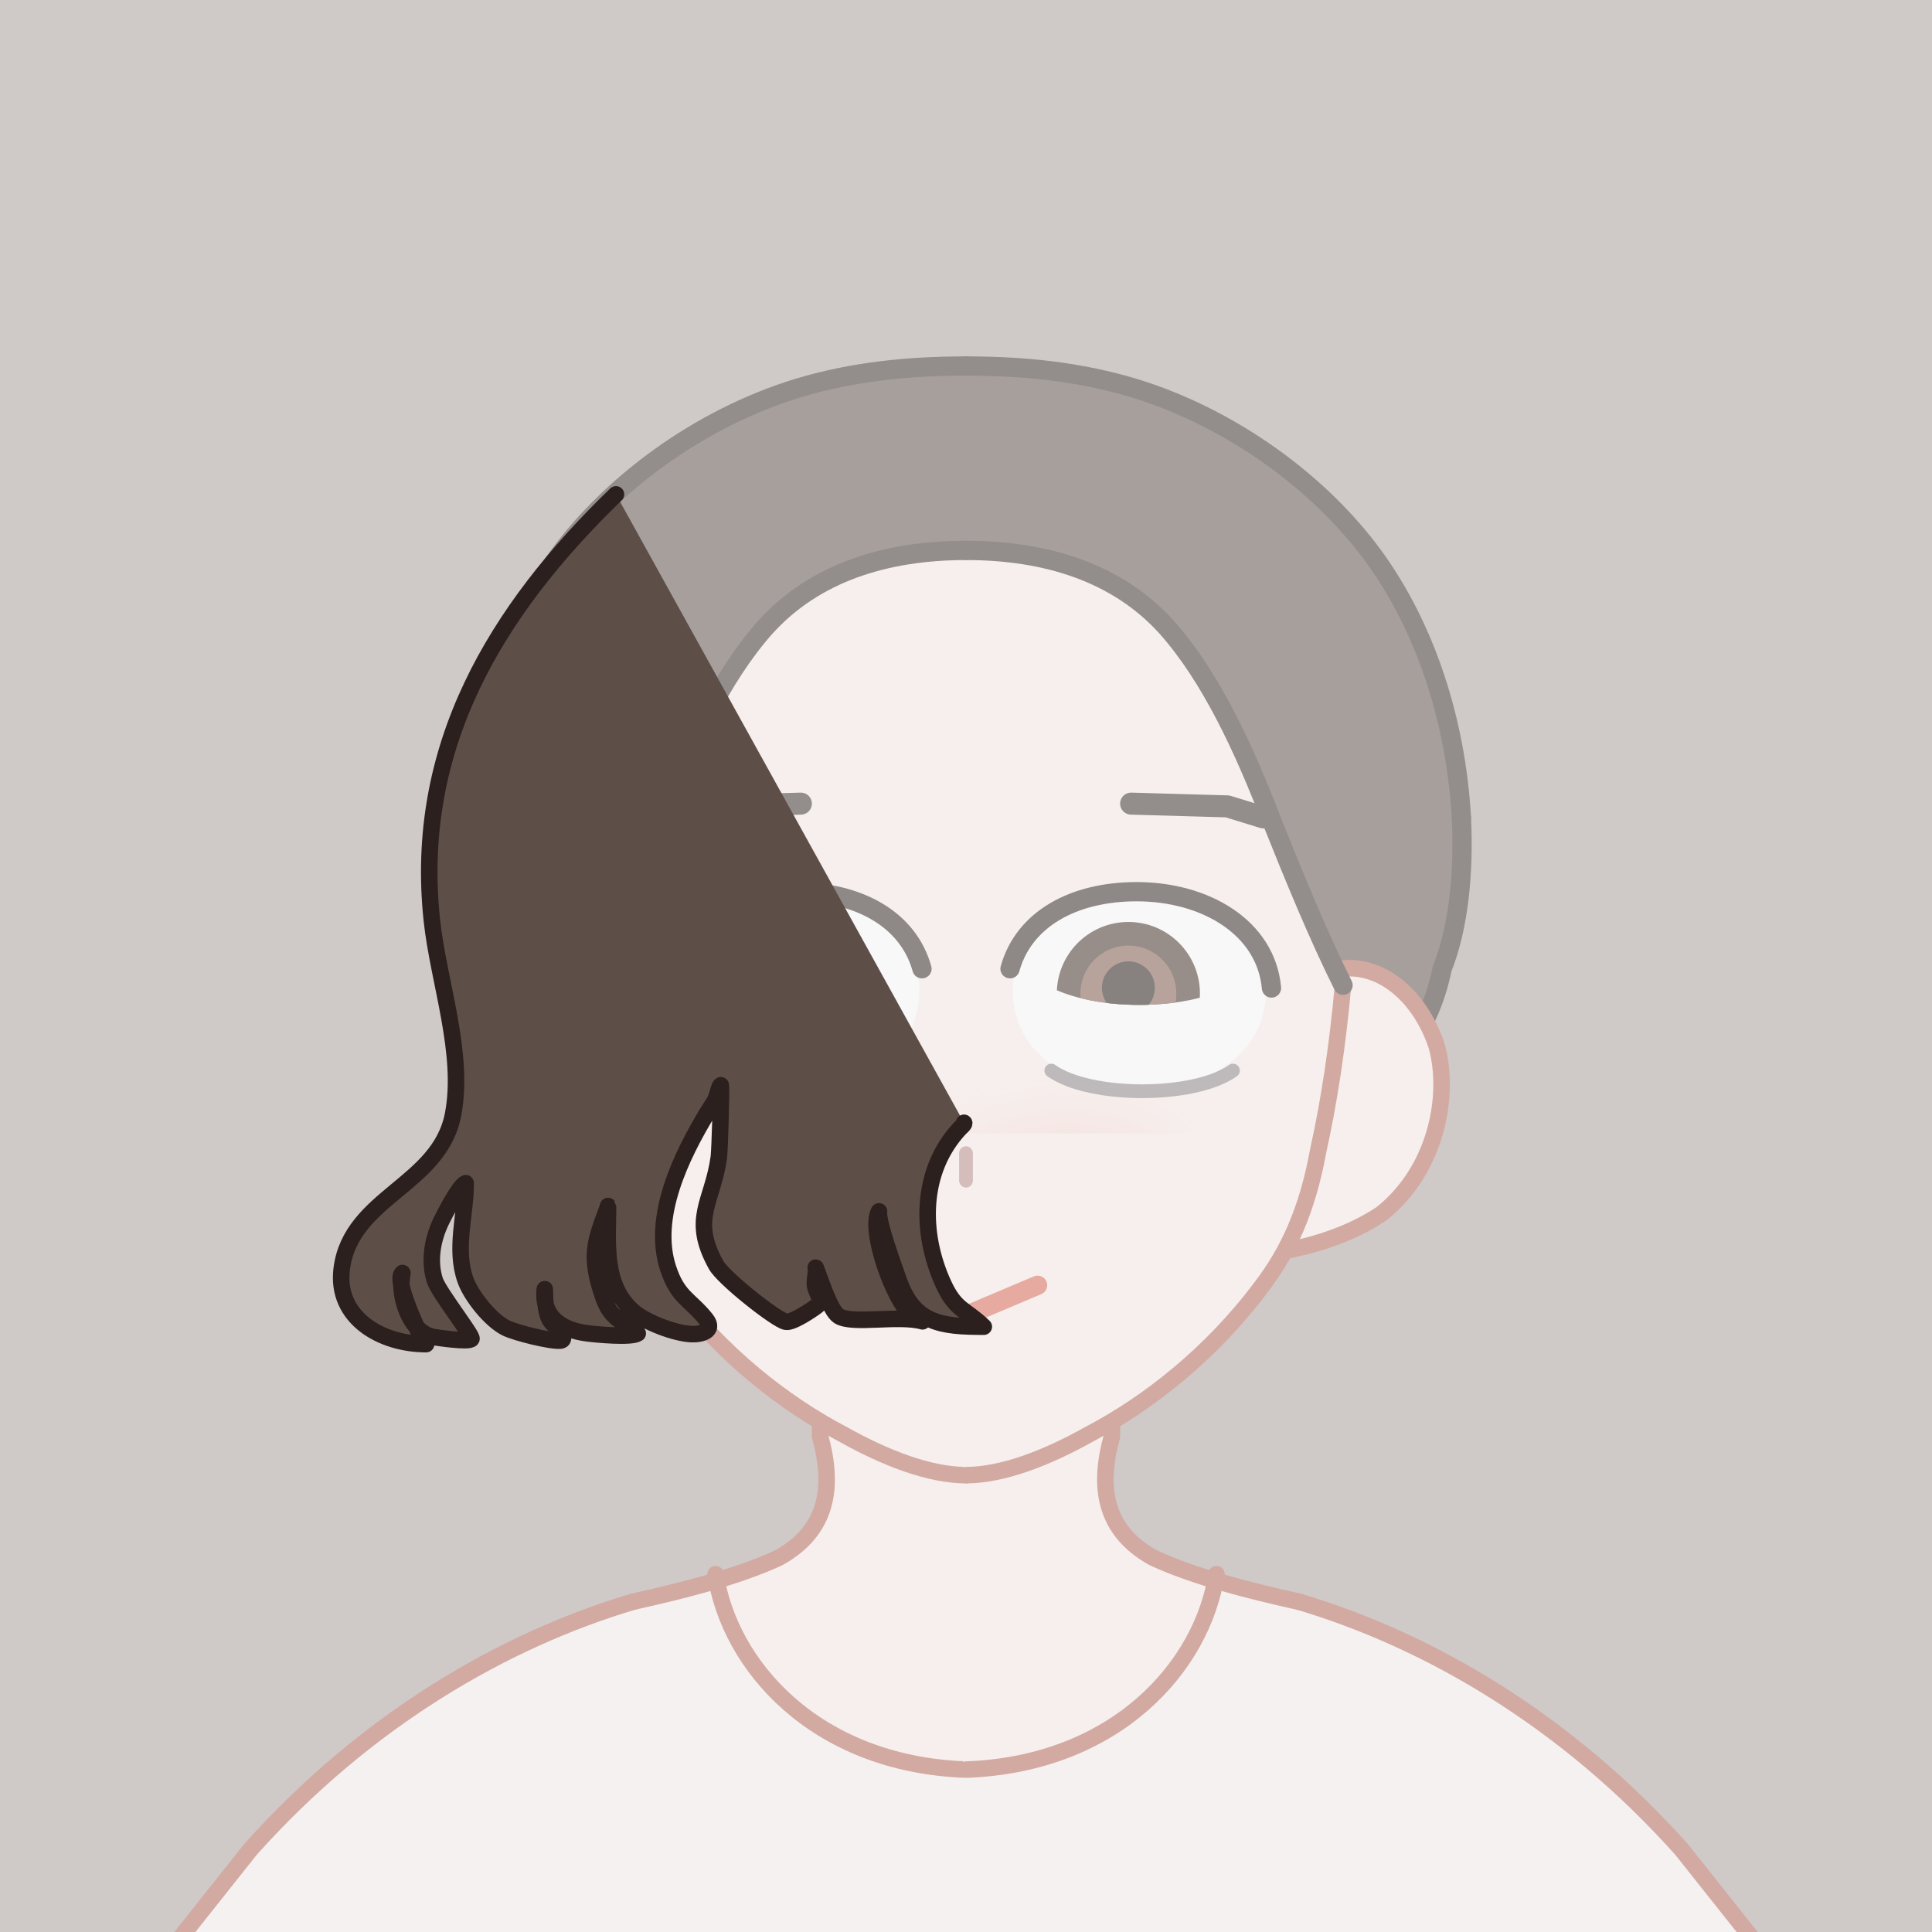
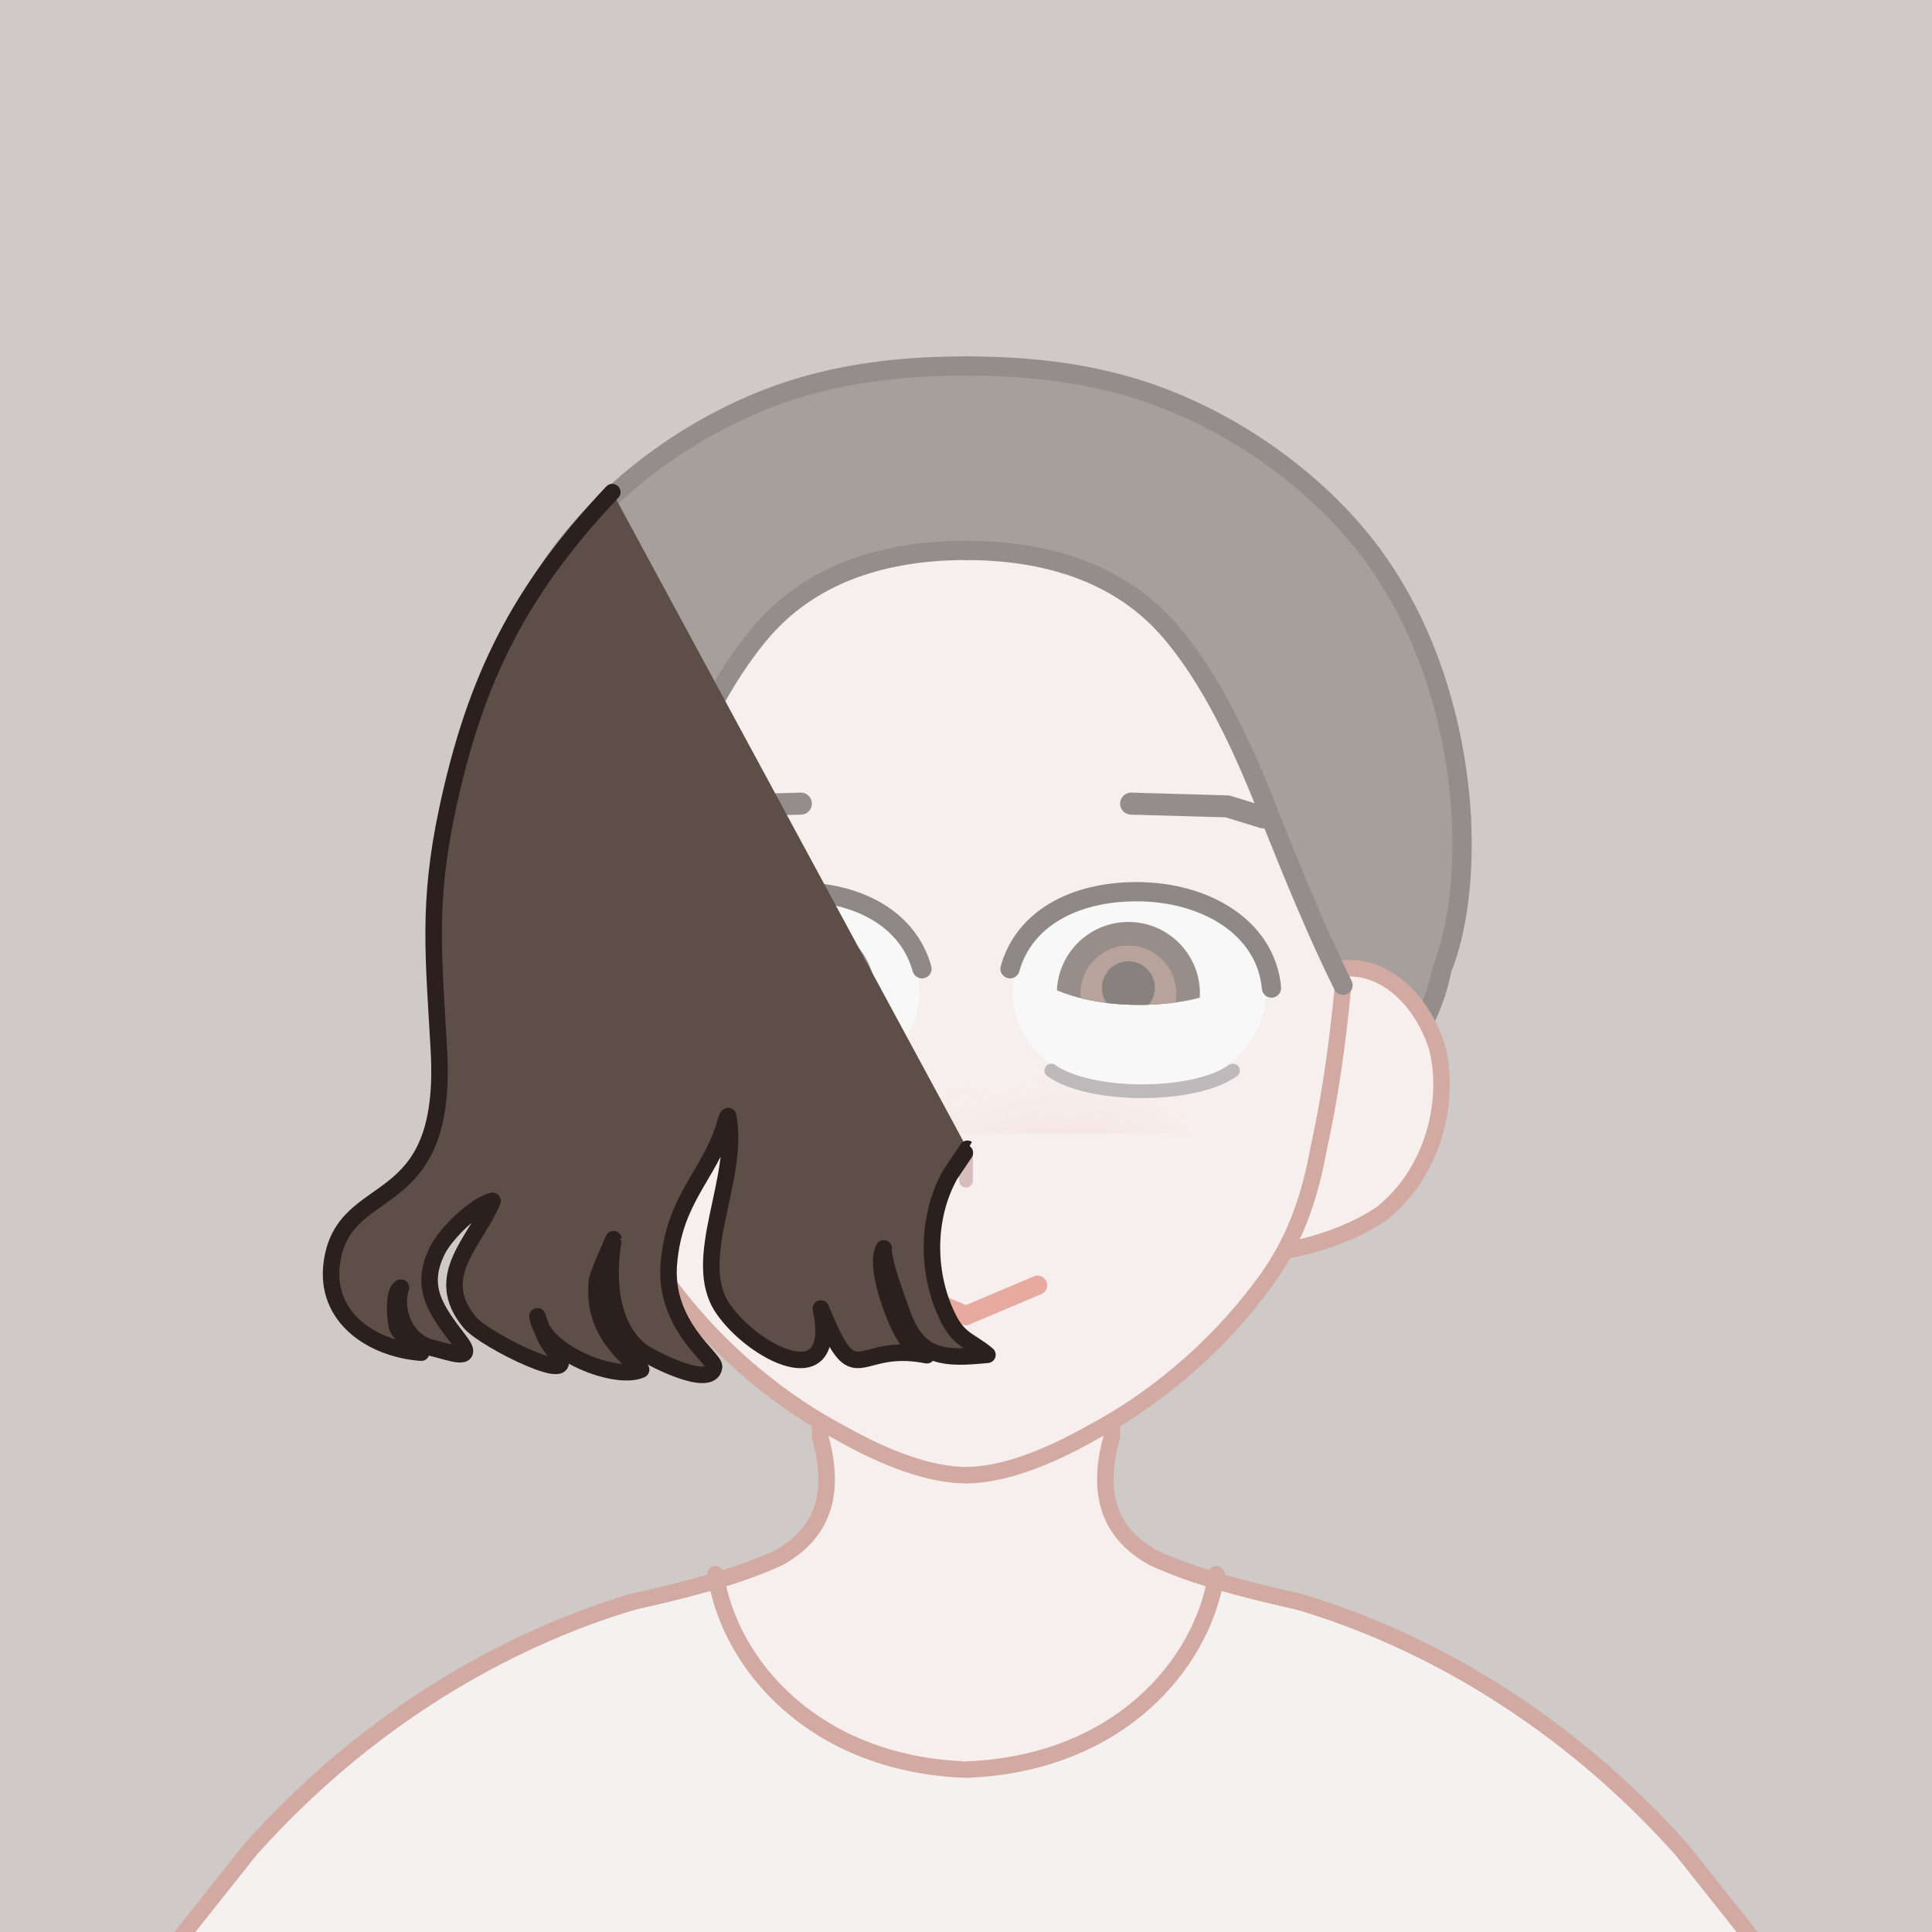
<svg xmlns="http://www.w3.org/2000/svg" width="702" height="702" viewBox="0 0 702 702">
  <defs>
-     <clipPath id="clip-path-1">
+     <clipPath id="clip-path-5">
      <path d="M242 360.52 L386 360.52 L386 411.81 L242 411.81 Z" />
    </clipPath>
    <filter id="filter-1" filterUnits="userSpaceOnUse" x="245" y="377" width="138" height="100" color-interpolation-filters="sRGB">
      <feGaussianBlur in="SourceGraphic" stdDeviation="9" color-interpolation-filters="linearRGB" />
    </filter>
-     <clipPath id="clip-path-2">
+     <clipPath id="clip-path-6">
      <path d="M460 360.52 L316 360.52 L316 411.81 L460 411.81 Z" />
    </clipPath>
    <filter id="filter-2" filterUnits="userSpaceOnUse" x="319" y="377" width="138" height="100" color-interpolation-filters="sRGB">
      <feGaussianBlur in="SourceGraphic" stdDeviation="9" color-interpolation-filters="linearRGB" />
    </filter>
-     <clipPath id="clip-path-3">
+     <clipPath id="clip-path-7">
      <path d="M242 340.71 C242 325.78 262 317.64 288 317.64 C314 317.64 334 325.78 334 340.71 C334 355.63 314 365.13 288 365.13 C262 365.13 242 355.63 242 340.71 Z" />
    </clipPath>
-     <clipPath id="clip-path-4">
+     <clipPath id="clip-path-8">
      <path d="M460 340.71 C460 325.78 440 317.64 414 317.64 C388 317.64 368 325.78 368 340.71 C368 355.63 388 365.13 414 365.13 C440 365.13 460 355.63 460 340.71 Z" />
    </clipPath>
  </defs>
  <g id="_ref">
    <g opacity="0.5">
      <rect x="0" y="0" width="702" height="702" fill="#ada19f" />
      <g data-layer="body">
        <g>
          <path d="M260 573 L230 582 C183 596 133 625 91 672 L60 712 L352 712 L352 643 C296 641 265 605 260 573 Z" fill="#f9f2f1" />
          <path d="M296 490 L298 522 C303 540 301 556 283 566 L260 573 C265 605 296 641 352 643 L352 490 Z" fill="#fdeeea" />
          <path d="M230 582 C183 596 133 625 91 672 L64 706" fill="none" stroke="#b46352" stroke-width="6" stroke-linecap="round" stroke-linejoin="round" />
          <path d="M296 500 C298 510 298 516 298 522 C303 540 301 556 283 566 C268 573 248 578 230 582" fill="none" stroke="#b46352" stroke-width="6" stroke-linecap="round" stroke-linejoin="round" />
          <path d="M260 572 C265 605 296 641 351 643" fill="none" stroke="#b46352" stroke-width="6" stroke-linecap="round" stroke-linejoin="round" />
        </g>
        <g>
          <path d="M442 573 L472 582 C519 596 569 625 611 672 L642 712 L350 712 L350 643 C406 641 437 605 442 573 Z" fill="#f9f2f1" />
          <path d="M406 490 L404 522 C399 540 401 556 419 566 L442 573 C437 605 406 641 350 643 L350 490 Z" fill="#fdeeea" />
          <path d="M472 582 C519 596 569 625 611 672 L638 706" fill="none" stroke="#b46352" stroke-width="6" stroke-linecap="round" stroke-linejoin="round" />
          <path d="M406 500 C404 510 404 516 404 522 C399 540 401 556 419 566 C434 573 454 578 472 582" fill="none" stroke="#b46352" stroke-width="6" stroke-linecap="round" stroke-linejoin="round" />
          <path d="M442 572 C437 605 406 641 351 643" fill="none" stroke="#b46352" stroke-width="6" stroke-linecap="round" stroke-linejoin="round" />
        </g>
      </g>
      <g data-layer="hairBase">
        <g>
          <path d="M352 133 L351 133 C330 133 310 135 290 141 C254 152 222 176 203 202 C184 228 173 262 171 297 C170 317 172 337 178 352 C180 362 184 372 190 380 L198 386 L352 386 Z" fill="#5d4e48" />
          <path d="M351 133 C330 133 310 135 290 141 C254 152 222 176 203 202 C184 228 173 262 171 297" fill="none" stroke="#352a27" stroke-width="7" stroke-linecap="round" stroke-linejoin="round" />
          <path d="M171 297 C170 317 172 337 178 352 C180 362 184 372 190 380" fill="none" stroke="#352a27" stroke-width="7" stroke-linecap="round" stroke-linejoin="round" />
        </g>
        <g>
          <path d="M350 133 L351 133 C372 133 392 135 412 141 C448 152 480 176 499 202 C518 228 529 262 531 297 C532 317 530 337 524 352 C522 362 518 372 512 380 L504 386 L350 386 Z" fill="#5d4e48" />
          <path d="M351 133 C372 133 392 135 412 141 C448 152 480 176 499 202 C518 228 529 262 531 297" fill="none" stroke="#352a27" stroke-width="7" stroke-linecap="round" stroke-linejoin="round" />
          <path d="M531 297 C532 317 530 337 524 352 C522 362 518 372 512 380" fill="none" stroke="#352a27" stroke-width="7" stroke-linecap="round" stroke-linejoin="round" />
        </g>
      </g>
      <g data-layer="ear">
        <g>
          <path d="M215 352 C200 350 186 362 180 380 C175 398 180 425 200 441 C212 449 226 453 238 455 L225 380 Z" fill="#fdeeea" />
          <path d="M215 352 C200 350 186 362 180 380 C175 398 180 425 200 441 C212 449 226 453 238 455" fill="none" stroke="#b46352" stroke-width="6" stroke-linecap="round" stroke-linejoin="round" />
        </g>
        <g>
          <path d="M487 352 C502 350 516 362 522 380 C527 398 522 425 502 441 C490 449 476 453 464 455 L477 380 Z" fill="#fdeeea" />
          <path d="M487 352 C502 350 516 362 522 380 C527 398 522 425 502 441 C490 449 476 453 464 455" fill="none" stroke="#b46352" stroke-width="6" stroke-linecap="round" stroke-linejoin="round" />
        </g>
      </g>
      <g data-layer="face">
        <g>
          <path d="M352 200 L351 200 C322 200 296 208 278 228 C262 246 250 272 240 298 C232 318 223 340 214 358 C216 380 219 400 223 418 C227 440 234 455 244 468 C262 492 285 510 306 521 C322 530 338 536 351 536 L352 536 Z" fill="#fdeeea" />
          <path d="M214 358 C216 380 219 400 223 418 C227 440 234 455 244 468 C262 492 285 510 306 521 C322 530 338 536 351 536" fill="none" stroke="#b46352" stroke-width="6" stroke-linecap="round" stroke-linejoin="round" />
        </g>
        <g>
          <path d="M350 200 L351 200 C380 200 406 208 424 228 C440 246 452 272 462 298 C470 318 479 340 488 358 C486 380 483 400 479 418 C475 440 468 455 458 468 C440 492 417 510 396 521 C380 530 364 536 351 536 L350 536 Z" fill="#fdeeea" />
          <path d="M488 358 C486 380 483 400 479 418 C475 440 468 455 458 468 C440 492 417 510 396 521 C380 530 364 536 351 536" fill="none" stroke="#b46352" stroke-width="6" stroke-linecap="round" stroke-linejoin="round" />
        </g>
      </g>
      <g data-layer="makeup">
-         <g clip-path="url(#clip-path-1)">
+         <g clip-path="url(#clip-path-5)">
          <g filter="url(#filter-1)">
            <ellipse cx="314" cy="427" rx="40" ry="21" fill="#f3bfb8" opacity="0.5" />
          </g>
        </g>
-         <g clip-path="url(#clip-path-2)">
+         <g clip-path="url(#clip-path-6)">
          <g filter="url(#filter-2)">
            <ellipse cx="388" cy="427" rx="40" ry="21" fill="#f3bfb8" opacity="0.5" />
          </g>
        </g>
      </g>
      <g data-layer="mouth">
        <line x1="325" y1="467" x2="351" y2="478" fill="none" stroke="#dc6450" stroke-width="7" stroke-linecap="round" stroke-linejoin="round" />
        <line x1="377" y1="467" x2="351" y2="478" fill="none" stroke="#dc6450" stroke-width="7" stroke-linecap="round" stroke-linejoin="round" />
        <line x1="351" y1="419" x2="351" y2="429" fill="none" stroke="#b98a88" stroke-width="5" stroke-linecap="round" />
      </g>
      <g data-layer="eye">
        <path d="M242 360 C242 338 262 326 288 326 C314 326 334 338 334 360 C334 382 314 396 288 396 C262 396 242 382 242 360 Z" fill="#ffffff" />
-         <g clip-path="url(#clip-path-3)">
+         <g clip-path="url(#clip-path-7)">
          <g>
            <circle cx="292" cy="361" r="26" fill="#3e2a22" />
            <circle cx="292" cy="361" r="17.42" fill="#7e5647" />
            <circle cx="292" cy="358.92" r="9.62" fill="#1e1410" />
          </g>
        </g>
        <g>
          <path d="M254 389 C268 399 306 399 320 389" fill="none" stroke="#8b8284" stroke-width="5" stroke-linecap="round" />
          <path d="M240 359 C242 337 264 324 289 324 C312 324 330 334 335 352" fill="none" stroke="#2b201d" stroke-width="7" stroke-linecap="round" stroke-linejoin="round" />
        </g>
        <g>
          <path d="M460 360 C460 338 440 326 414 326 C388 326 368 338 368 360 C368 382 388 396 414 396 C440 396 460 382 460 360 Z" fill="#ffffff" />
-           <g clip-path="url(#clip-path-4)">
+           <g clip-path="url(#clip-path-8)">
            <g>
              <circle cx="410" cy="361" r="26" fill="#3e2a22" />
              <circle cx="410" cy="361" r="17.42" fill="#7e5647" />
              <circle cx="410" cy="358.92" r="9.62" fill="#1e1410" />
            </g>
          </g>
          <g>
            <path d="M448 389 C434 399 396 399 382 389" fill="none" stroke="#8b8284" stroke-width="5" stroke-linecap="round" />
            <path d="M462 359 C460 337 438 324 413 324 C390 324 372 334 367 352" fill="none" stroke="#2b201d" stroke-width="7" stroke-linecap="round" stroke-linejoin="round" />
          </g>
        </g>
      </g>
      <g data-layer="hairLine">
        <path d="M351 200 C322 200 296 208 278 228 C262 246 250 272 240 298 C232 318 223 340 214 358" fill="none" stroke="#352a27" stroke-width="7" stroke-linecap="round" stroke-linejoin="round" />
        <path d="M351 200 C380 200 406 208 424 228 C440 246 452 272 462 298 C470 318 479 340 488 358" fill="none" stroke="#352a27" stroke-width="7" stroke-linecap="round" stroke-linejoin="round" />
      </g>
      <g data-layer="brow">
        <polyline points="243,297 256,293 291,292" fill="none" stroke="#352a27" stroke-width="8" stroke-linecap="round" stroke-linejoin="round" />
        <polyline points="459,297 446,293 411,292" fill="none" stroke="#352a27" stroke-width="8" stroke-linecap="round" stroke-linejoin="round" />
      </g>
    </g>
  </g>
  <g id="hairBack-half">
-     <path d="M223.821 179.635 C180.128 221.909 150.104 271.532 156.937 334.55 C159.355 356.853 168.874 382.773 164.621 404.947 C159.687 430.673 127.574 434.872 124.175 460.91 C121.822 478.931 138.65 488.4 154.842 488.4 C153.753 488.649 151.69 482.897 151.455 482.376 C150.193 479.573 143.486 464.788 146.22 462.56 C144.536 470.572 148.677 484.263 157.633 485.829 C158.964 486.062 170.592 487.795 171.311 486.466 C171.865 485.443 159.432 469.569 158.044 465.348 C155.693 458.198 157.166 450.212 160.37 443.6 C161.516 441.235 166.929 430.681 169.213 429.9 C169.213 441.526 165.085 453.702 169.114 465.074 C171.183 470.912 178.295 479.84 183.992 482.583 C187.541 484.291 200.006 487.414 203.515 487.118 C207.045 486.819 200.686 480.916 200.115 480.122 C198.223 477.491 197.954 471.638 197.954 468.41 C196.818 478.435 203.958 483.194 213.088 484.43 C216.248 484.857 229.34 486.118 231.725 484.5 C222.859 477.886 221.158 478.502 217.868 467.192 C214.676 456.22 216.271 450.848 220.032 440.84 C220.114 440.621 221.006 438.273 220.947 438.19 C220.947 451.37 218.942 466.836 230.096 476.543 C234.641 480.499 245.174 484.458 251.12 484.76 C254.642 484.94 259.998 483.637 256.471 479.254 C250.655 472.024 246.344 471.57 242.811 460.964 C236.577 442.254 247.615 419.844 257.195 403.996 C258.729 401.459 259.827 400.463 260.664 397.553 C260.812 397.04 261.424 394.511 261.903 394.32 C262.214 395.585 261.526 418.04 261.187 420.517 C258.951 436.853 250.79 442.699 260.208 459.644 C262.865 464.424 281.907 479.516 285.532 480.267 C287.911 480.76 295.332 475.721 297.029 474.378 C299.302 472.578 296.349 469.554 296.092 466.862 C295.891 464.747 296.774 462.432 296.392 460.61 C298.101 464.873 301.559 476.082 304.676 478.161 C309.555 481.414 326.467 477.646 335.192 480.11 C334.755 479.519 331.933 478.43 331.015 477.68 C324.992 472.757 315.563 447.402 319.385 440.14 C318.783 443.809 324.875 460.315 326.482 464.945 C332.016 480.891 341.759 482.06 357.467 482.06 C350.727 475.588 347.248 476.141 342.874 466.683 C334.377 448.31 334.286 425.577 348.718 410.054 C349.009 409.74 350.753 408.285 350.281 407.97" fill="#5d4e48" stroke="#2b201d" stroke-width="6" stroke-linecap="round" stroke-linejoin="round" />
+     <path d="M222.47 178.818 C188.808 214.471 172.716 246.413 162.524 294.2 C155.255 328.278 157.596 347.805 159.483 381.645 C162.911 443.127 124.925 427.295 120.578 458.824 C117.832 478.737 135.288 490.163 153.052 491.499 C151.975 491.624 144.941 483.831 144.506 482.773 C143.556 480.463 142.609 469.215 145.69 467.859 C142.864 476.629 147.728 487.655 157.136 489.801 C162.874 491.11 173.074 495.278 167.175 487.454 C158.99 476.599 151.893 468.21 159.032 454.148 C162.069 448.165 172.488 437.84 178.992 436.333 C172.953 451.148 156.631 463.574 170.702 480.508 C176.176 487.095 212.778 504.977 201.64 491.263 C197.973 486.748 197.17 483.746 195.271 478.305 C197.251 491.731 224.112 501.818 232.958 497.669 C222.72 489.165 215.646 480.488 216.867 465.807 C217.121 462.748 222.977 450.425 222.932 450.256 C220.612 463.56 221.302 481.256 232.551 490.576 C235.656 493.149 258.505 504.916 259.461 496.676 C259.826 493.532 241.151 481.552 243.03 459.139 C244.995 435.7 257.354 427.254 263.083 409.607 C263.311 408.904 264.043 405.718 264.554 405.505 C269.026 428.185 250.606 457.357 262.516 475.23 C273.269 491.367 305.115 508.037 298.283 475.467 C311.349 507.734 310.424 487.177 336.771 492.428 C334.856 490.041 332.312 491.732 328.237 484.684 C324.614 478.418 317.733 460.493 321.117 453.599 C320.499 457.634 326.263 472.913 327.907 477.469 C333.816 493.845 343.342 493.747 358.79 492.263 C352.839 487.232 348.742 487.088 344.802 479.43 C336.643 463.567 336.413 442.909 345.023 427.198 C345.354 426.594 351.602 417.48 351.514 417.424" fill="#5d4e48" stroke="#2b201d" stroke-width="6" stroke-linecap="round" stroke-linejoin="round" />
  </g>
</svg>
